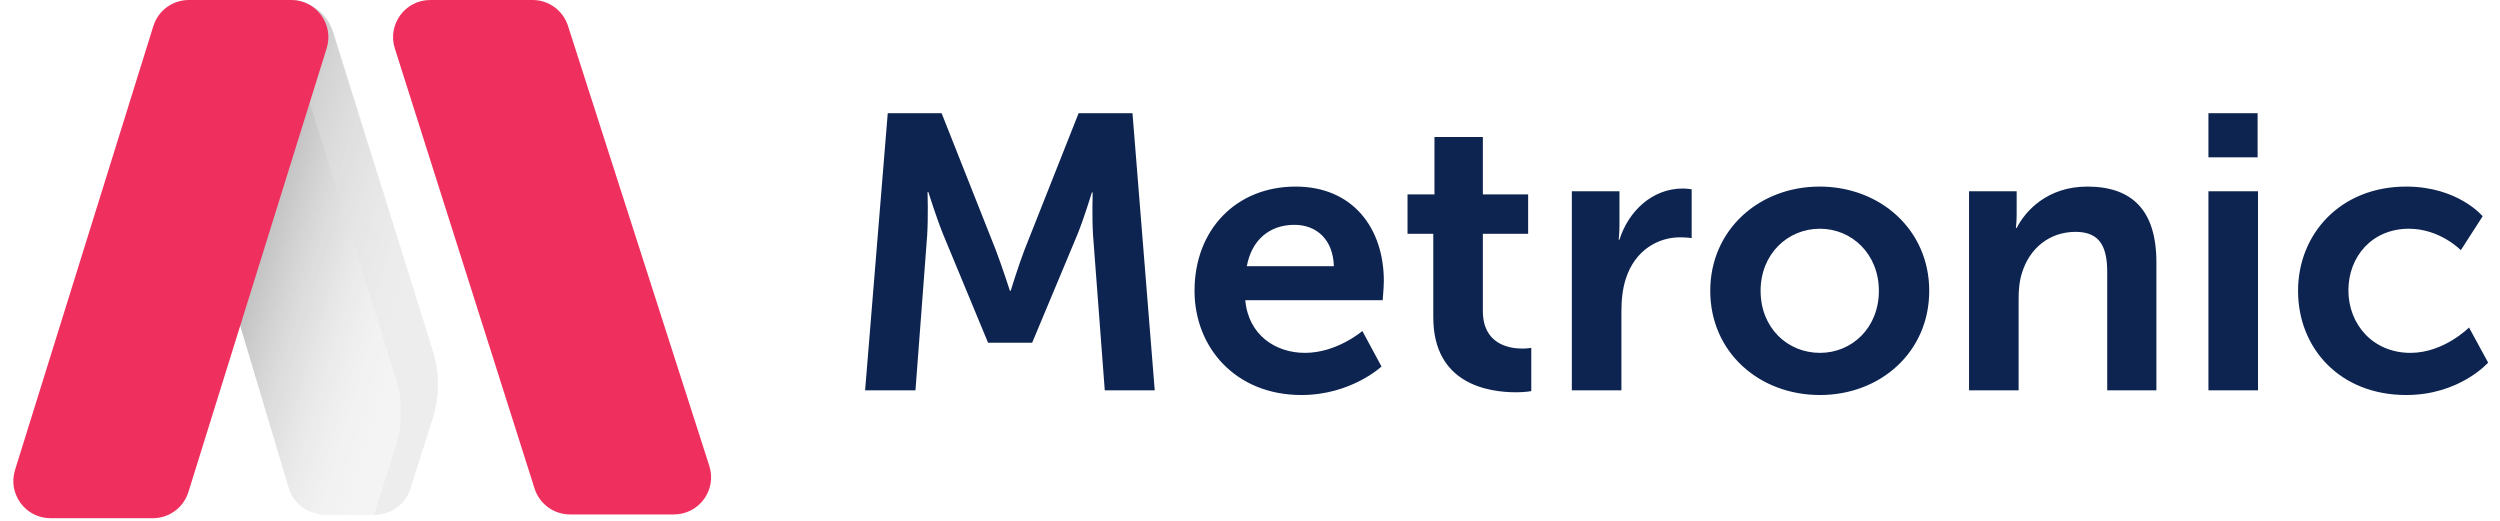
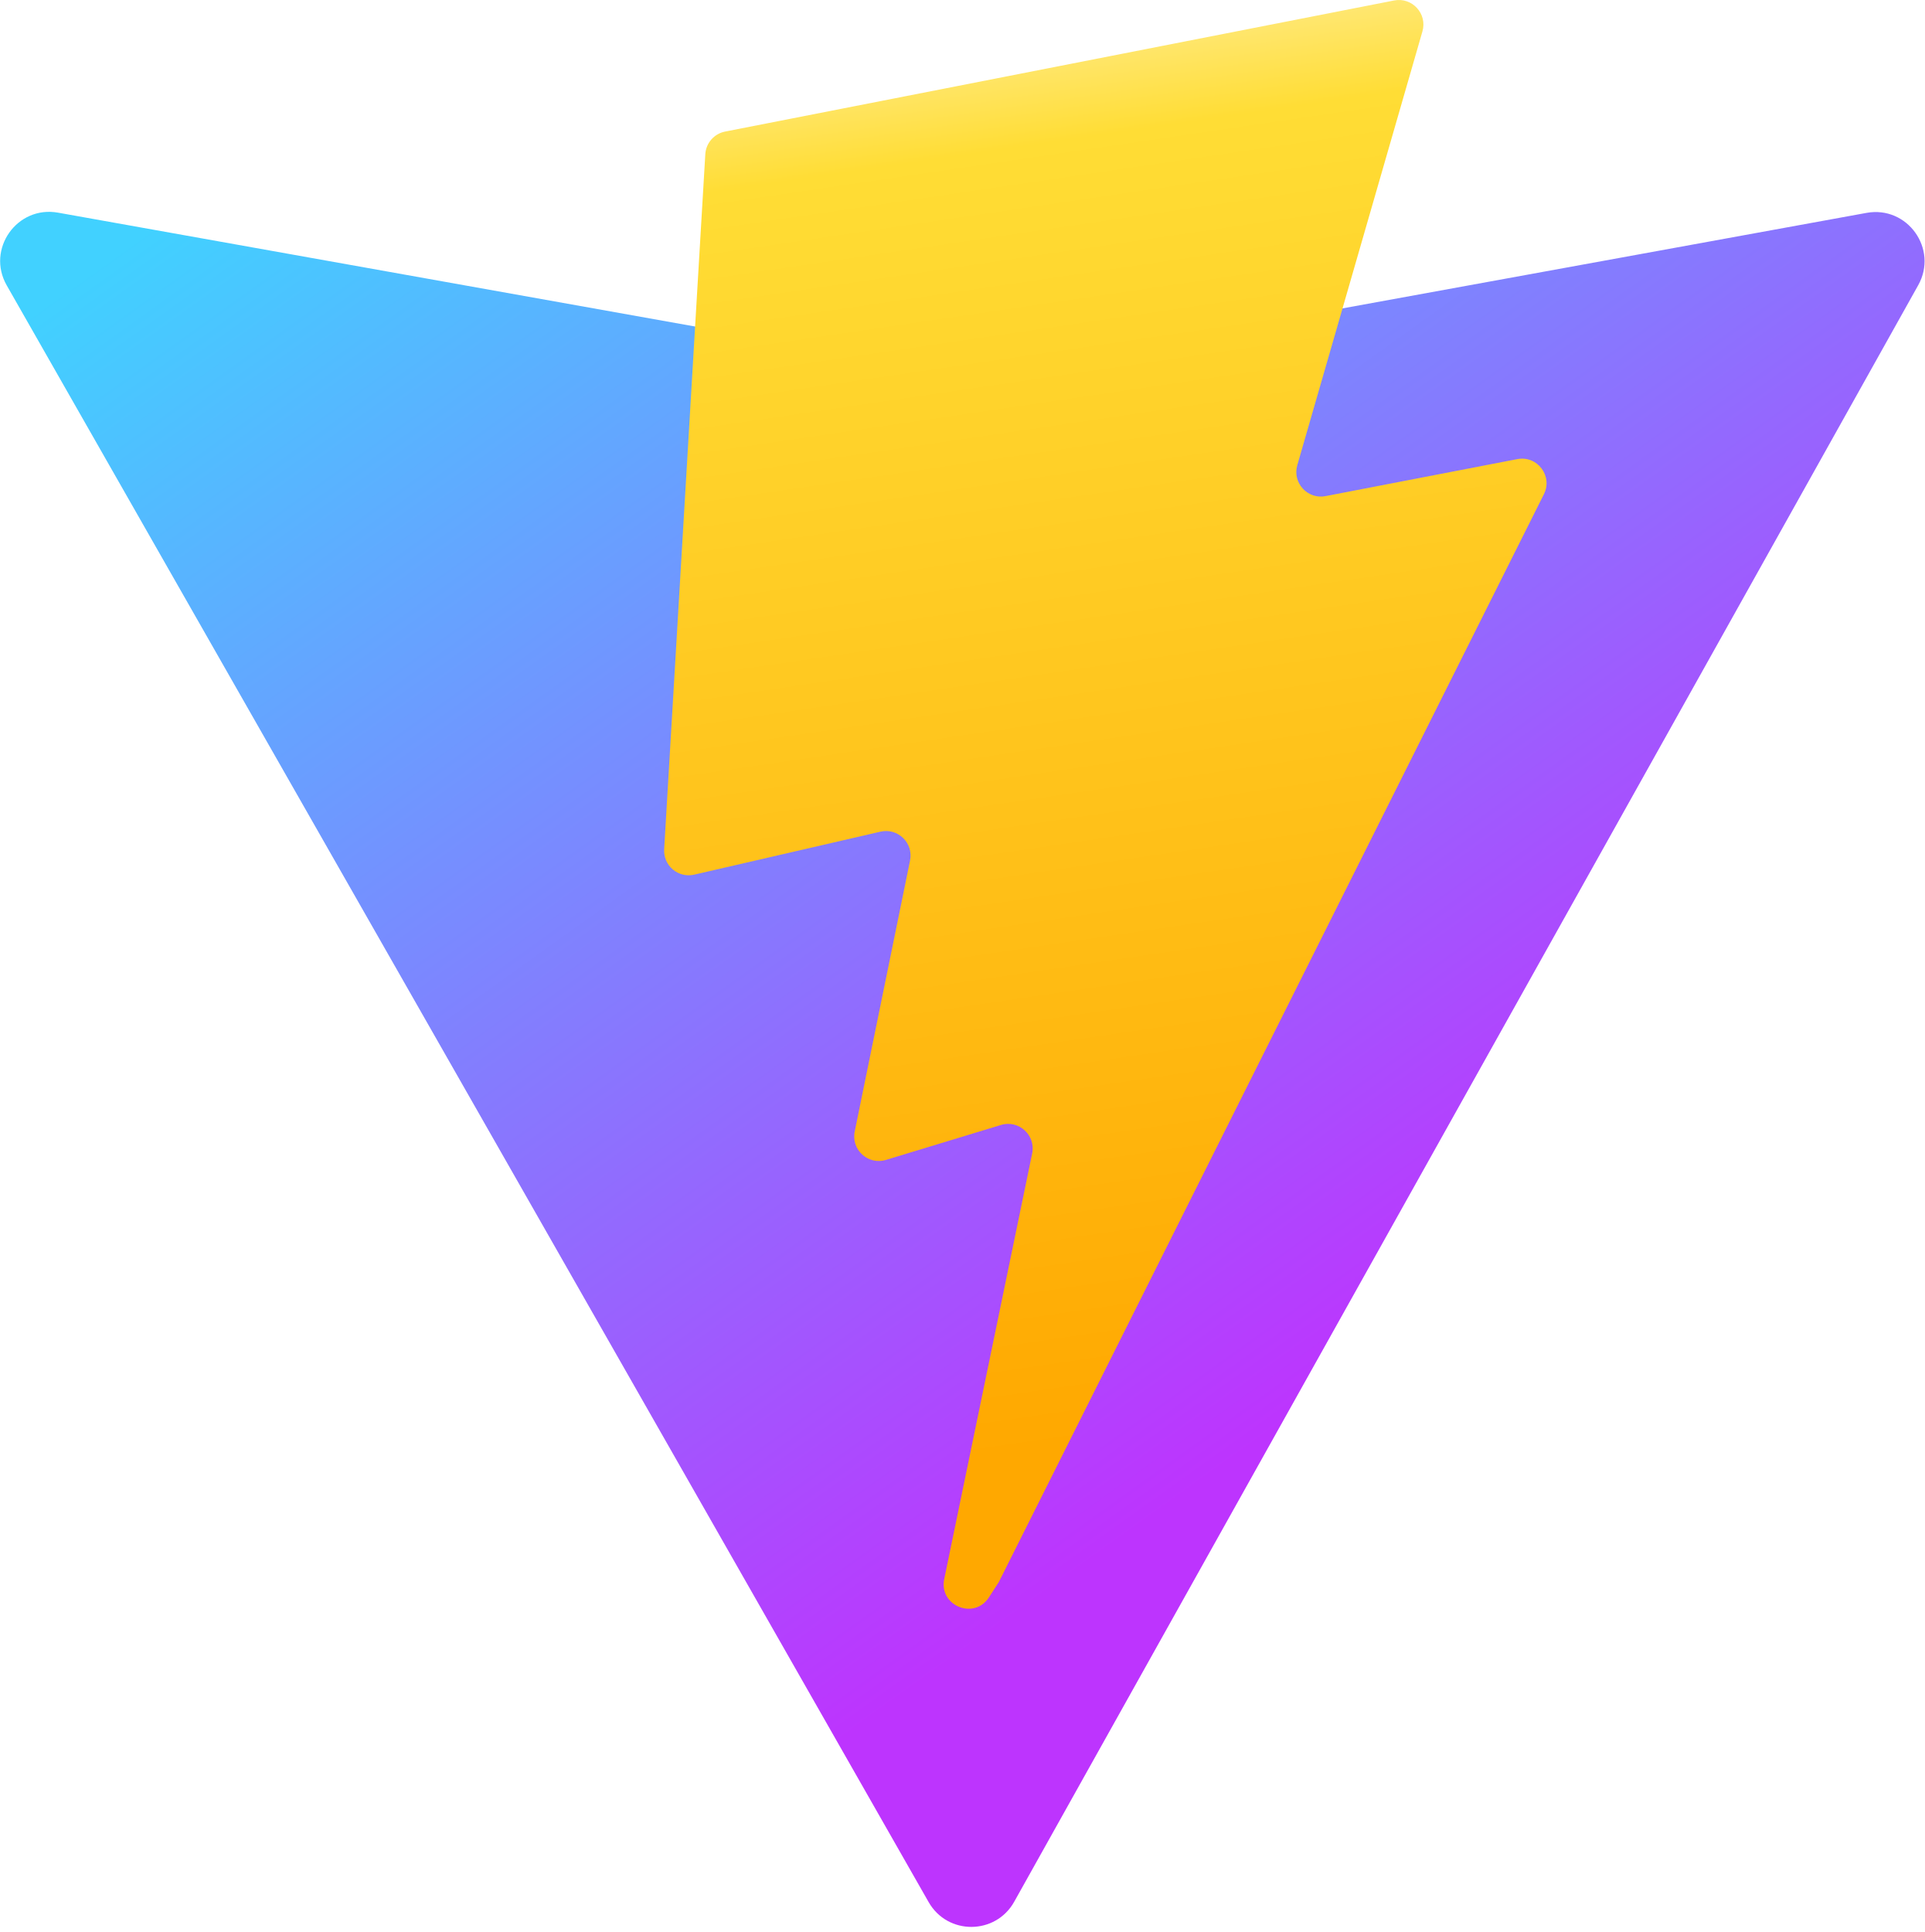
- <svg xmlns="http://www.w3.org/2000/svg" width="269" height="56" viewBox="0 0 269 56" fill="none">
-   <path d="M93.085 42H98.504L99.763 25.326C99.889 23.352 99.805 20.664 99.805 20.664H99.889C99.889 20.664 100.813 23.604 101.527 25.326L106.315 36.876H111.061L115.891 25.326C116.605 23.604 117.487 20.706 117.487 20.706H117.571C117.571 20.706 117.487 23.352 117.613 25.326L118.873 42H124.249L121.855 12.18H116.059L110.221 26.922C109.549 28.686 108.751 31.29 108.751 31.29H108.667C108.667 31.29 107.827 28.686 107.155 26.922L101.317 12.18H95.522L93.085 42ZM128.531 31.29C128.531 37.38 132.941 42.504 140.039 42.504C145.373 42.504 148.649 39.438 148.649 39.438L146.591 35.616C146.591 35.616 143.861 37.968 140.417 37.968C137.225 37.968 134.327 36.036 133.991 32.298H148.775C148.775 32.298 148.901 30.87 148.901 30.24C148.901 24.57 145.583 20.076 139.409 20.076C133.025 20.076 128.531 24.696 128.531 31.29ZM134.159 28.644C134.663 25.872 136.553 24.192 139.283 24.192C141.635 24.192 143.441 25.746 143.525 28.644H134.159ZM154.222 34.146C154.222 41.328 160.144 42.21 163.126 42.21C164.134 42.21 164.764 42.084 164.764 42.084V37.422C164.764 37.422 164.386 37.506 163.798 37.506C162.328 37.506 159.556 37.002 159.556 33.474V25.158H164.428V20.916H159.556V14.742H154.348V20.916H151.45V25.158H154.222V34.146ZM169.13 42H174.464V33.516C174.464 32.256 174.59 31.08 174.926 30.03C175.934 26.838 178.496 25.536 180.764 25.536C181.478 25.536 182.024 25.62 182.024 25.62V20.37C182.024 20.37 181.562 20.286 181.058 20.286C177.782 20.286 175.22 22.722 174.254 25.788H174.17C174.17 25.788 174.254 25.074 174.254 24.276V20.58H169.13V42ZM184.023 31.29C184.023 37.884 189.273 42.504 195.825 42.504C202.335 42.504 207.585 37.884 207.585 31.29C207.585 24.738 202.335 20.076 195.783 20.076C189.273 20.076 184.023 24.738 184.023 31.29ZM189.441 31.29C189.441 27.342 192.339 24.612 195.825 24.612C199.269 24.612 202.167 27.342 202.167 31.29C202.167 35.28 199.269 37.968 195.825 37.968C192.339 37.968 189.441 35.28 189.441 31.29ZM211.869 42H217.203V32.172C217.203 31.164 217.287 30.198 217.581 29.316C218.379 26.754 220.479 24.948 223.335 24.948C226.065 24.948 226.737 26.712 226.737 29.316V42H232.029V28.224C232.029 22.554 229.341 20.076 224.595 20.076C220.269 20.076 217.917 22.722 216.993 24.528H216.909C216.909 24.528 216.993 23.856 216.993 23.058V20.58H211.869V42ZM237.627 16.926H242.919V12.18H237.627V16.926ZM237.627 42H242.961V20.58H237.627V42ZM247.27 31.29C247.27 37.506 251.806 42.504 258.904 42.504C264.658 42.504 267.724 39.018 267.724 39.018L265.666 35.238C265.666 35.238 262.978 37.968 259.366 37.968C255.292 37.968 252.688 34.86 252.688 31.248C252.688 27.594 255.25 24.612 259.198 24.612C262.558 24.612 264.784 26.922 264.784 26.922L267.136 23.268C267.136 23.268 264.49 20.076 258.904 20.076C251.806 20.076 247.27 25.2 247.27 31.29Z" fill="#0D2451" />
-   <path d="M61.114 2.777L76.323 50.13C77.152 52.712 75.226 55.353 72.514 55.353H61.331C59.588 55.353 58.046 54.225 57.518 52.564L42.483 5.211C41.664 2.631 43.589 0 46.295 0H57.306C59.044 0 60.583 1.122 61.114 2.777Z" fill="#EF305E" />
-   <g filter="url(#filter0_i)">
-     <path d="M46.548 37.8L35.824 3.449C35.184 1.397 33.284 0 31.134 0C28.518 0 26.36 2.05 26.227 4.663L24.919 30.339C24.872 31.251 24.982 32.164 25.244 33.039L31.066 52.5C31.572 54.193 33.13 55.353 34.898 55.353H40.309C42.05 55.353 43.591 54.227 44.12 52.569L46.527 45.021C47.275 42.674 47.283 40.152 46.548 37.8Z" fill="#F4F4F4" />
-     <path d="M46.548 37.8L35.824 3.449C35.184 1.397 33.284 0 31.134 0C28.518 0 26.36 2.05 26.227 4.663L24.919 30.339C24.872 31.251 24.982 32.164 25.244 33.039L31.066 52.5C31.572 54.193 33.13 55.353 34.898 55.353H40.309C42.05 55.353 43.591 54.227 44.12 52.569L46.527 45.021C47.275 42.674 47.283 40.152 46.548 37.8Z" fill="url(#paint0_linear)" />
-   </g>
-   <path d="M20.317 0H31.332C34.029 0 35.953 2.615 35.151 5.19L20.27 52.947C19.749 54.619 18.201 55.758 16.451 55.758H5.436C2.739 55.758 0.815 53.143 1.617 50.568L16.498 2.81C17.019 1.139 18.566 0 20.317 0Z" fill="#EF305E" />
+ <svg xmlns="http://www.w3.org/2000/svg" aria-hidden="true" role="img" class="iconify iconify--logos" width="31.88" height="32" preserveAspectRatio="xMidYMid meet" viewBox="0 0 256 257">
  <defs>
-     <filter id="filter0_i" x="24.908" y="0" width="22.185" height="55.353" filterUnits="userSpaceOnUse" color-interpolation-filters="sRGB">
-       <feFlood flood-opacity="0" result="BackgroundImageFix" />
-       <feBlend mode="normal" in="SourceGraphic" in2="BackgroundImageFix" result="shape" />
-       <feColorMatrix in="SourceAlpha" type="matrix" values="0 0 0 0 0 0 0 0 0 0 0 0 0 0 0 0 0 0 127 0" result="hardAlpha" />
-       <feOffset dx="-4" dy="3" />
-       <feComposite in2="hardAlpha" operator="arithmetic" k2="-1" k3="1" />
-       <feColorMatrix type="matrix" values="0 0 0 0 0.904 0 0 0 0 0.893 0 0 0 0 0.893 0 0 0 0.4 0" />
-       <feBlend mode="normal" in2="shape" result="effect1_innerShadow" />
-     </filter>
-     <linearGradient id="paint0_linear" x1="29" y1="24.5" x2="49" y2="30.5" gradientUnits="userSpaceOnUse">
-       <stop stop-opacity="0.2" />
-       <stop offset="0.911" stop-color="white" stop-opacity="0" />
+     <linearGradient id="IconifyId1813088fe1fbc01fb466" x1="-.828%" x2="57.636%" y1="7.652%" y2="78.411%">
+       <stop offset="0%" stop-color="#41D1FF" />
+       <stop offset="100%" stop-color="#BD34FE" />
+     </linearGradient>
+     <linearGradient id="IconifyId1813088fe1fbc01fb467" x1="43.376%" x2="50.316%" y1="2.242%" y2="89.03%">
+       <stop offset="0%" stop-color="#FFEA83" />
+       <stop offset="8.333%" stop-color="#FFDD35" />
+       <stop offset="100%" stop-color="#FFA800" />
    </linearGradient>
  </defs>
+   <path fill="url(#IconifyId1813088fe1fbc01fb466)" d="M255.153 37.938L134.897 252.976c-2.483 4.44-8.862 4.466-11.382.048L.875 37.958c-2.746-4.814 1.371-10.646 6.827-9.67l120.385 21.517a6.537 6.537 0 0 0 2.322-.004l117.867-21.483c5.438-.991 9.574 4.796 6.877 9.62Z" />
+   <path fill="url(#IconifyId1813088fe1fbc01fb467)" d="M185.432.063L96.44 17.501a3.268 3.268 0 0 0-2.634 3.014l-5.474 92.456a3.268 3.268 0 0 0 3.997 3.378l24.777-5.718c2.318-.535 4.413 1.507 3.936 3.838l-7.361 36.047c-.495 2.426 1.782 4.5 4.151 3.78l15.304-4.649c2.372-.72 4.652 1.36 4.15 3.788l-11.698 56.621c-.732 3.542 3.979 5.473 5.943 2.437l1.313-2.028l72.516-144.72c1.215-2.423-.88-5.186-3.54-4.672l-25.505 4.922c-2.396.462-4.435-1.77-3.759-4.114l16.646-57.705c.677-2.35-1.37-4.583-3.769-4.113Z" />
</svg>
